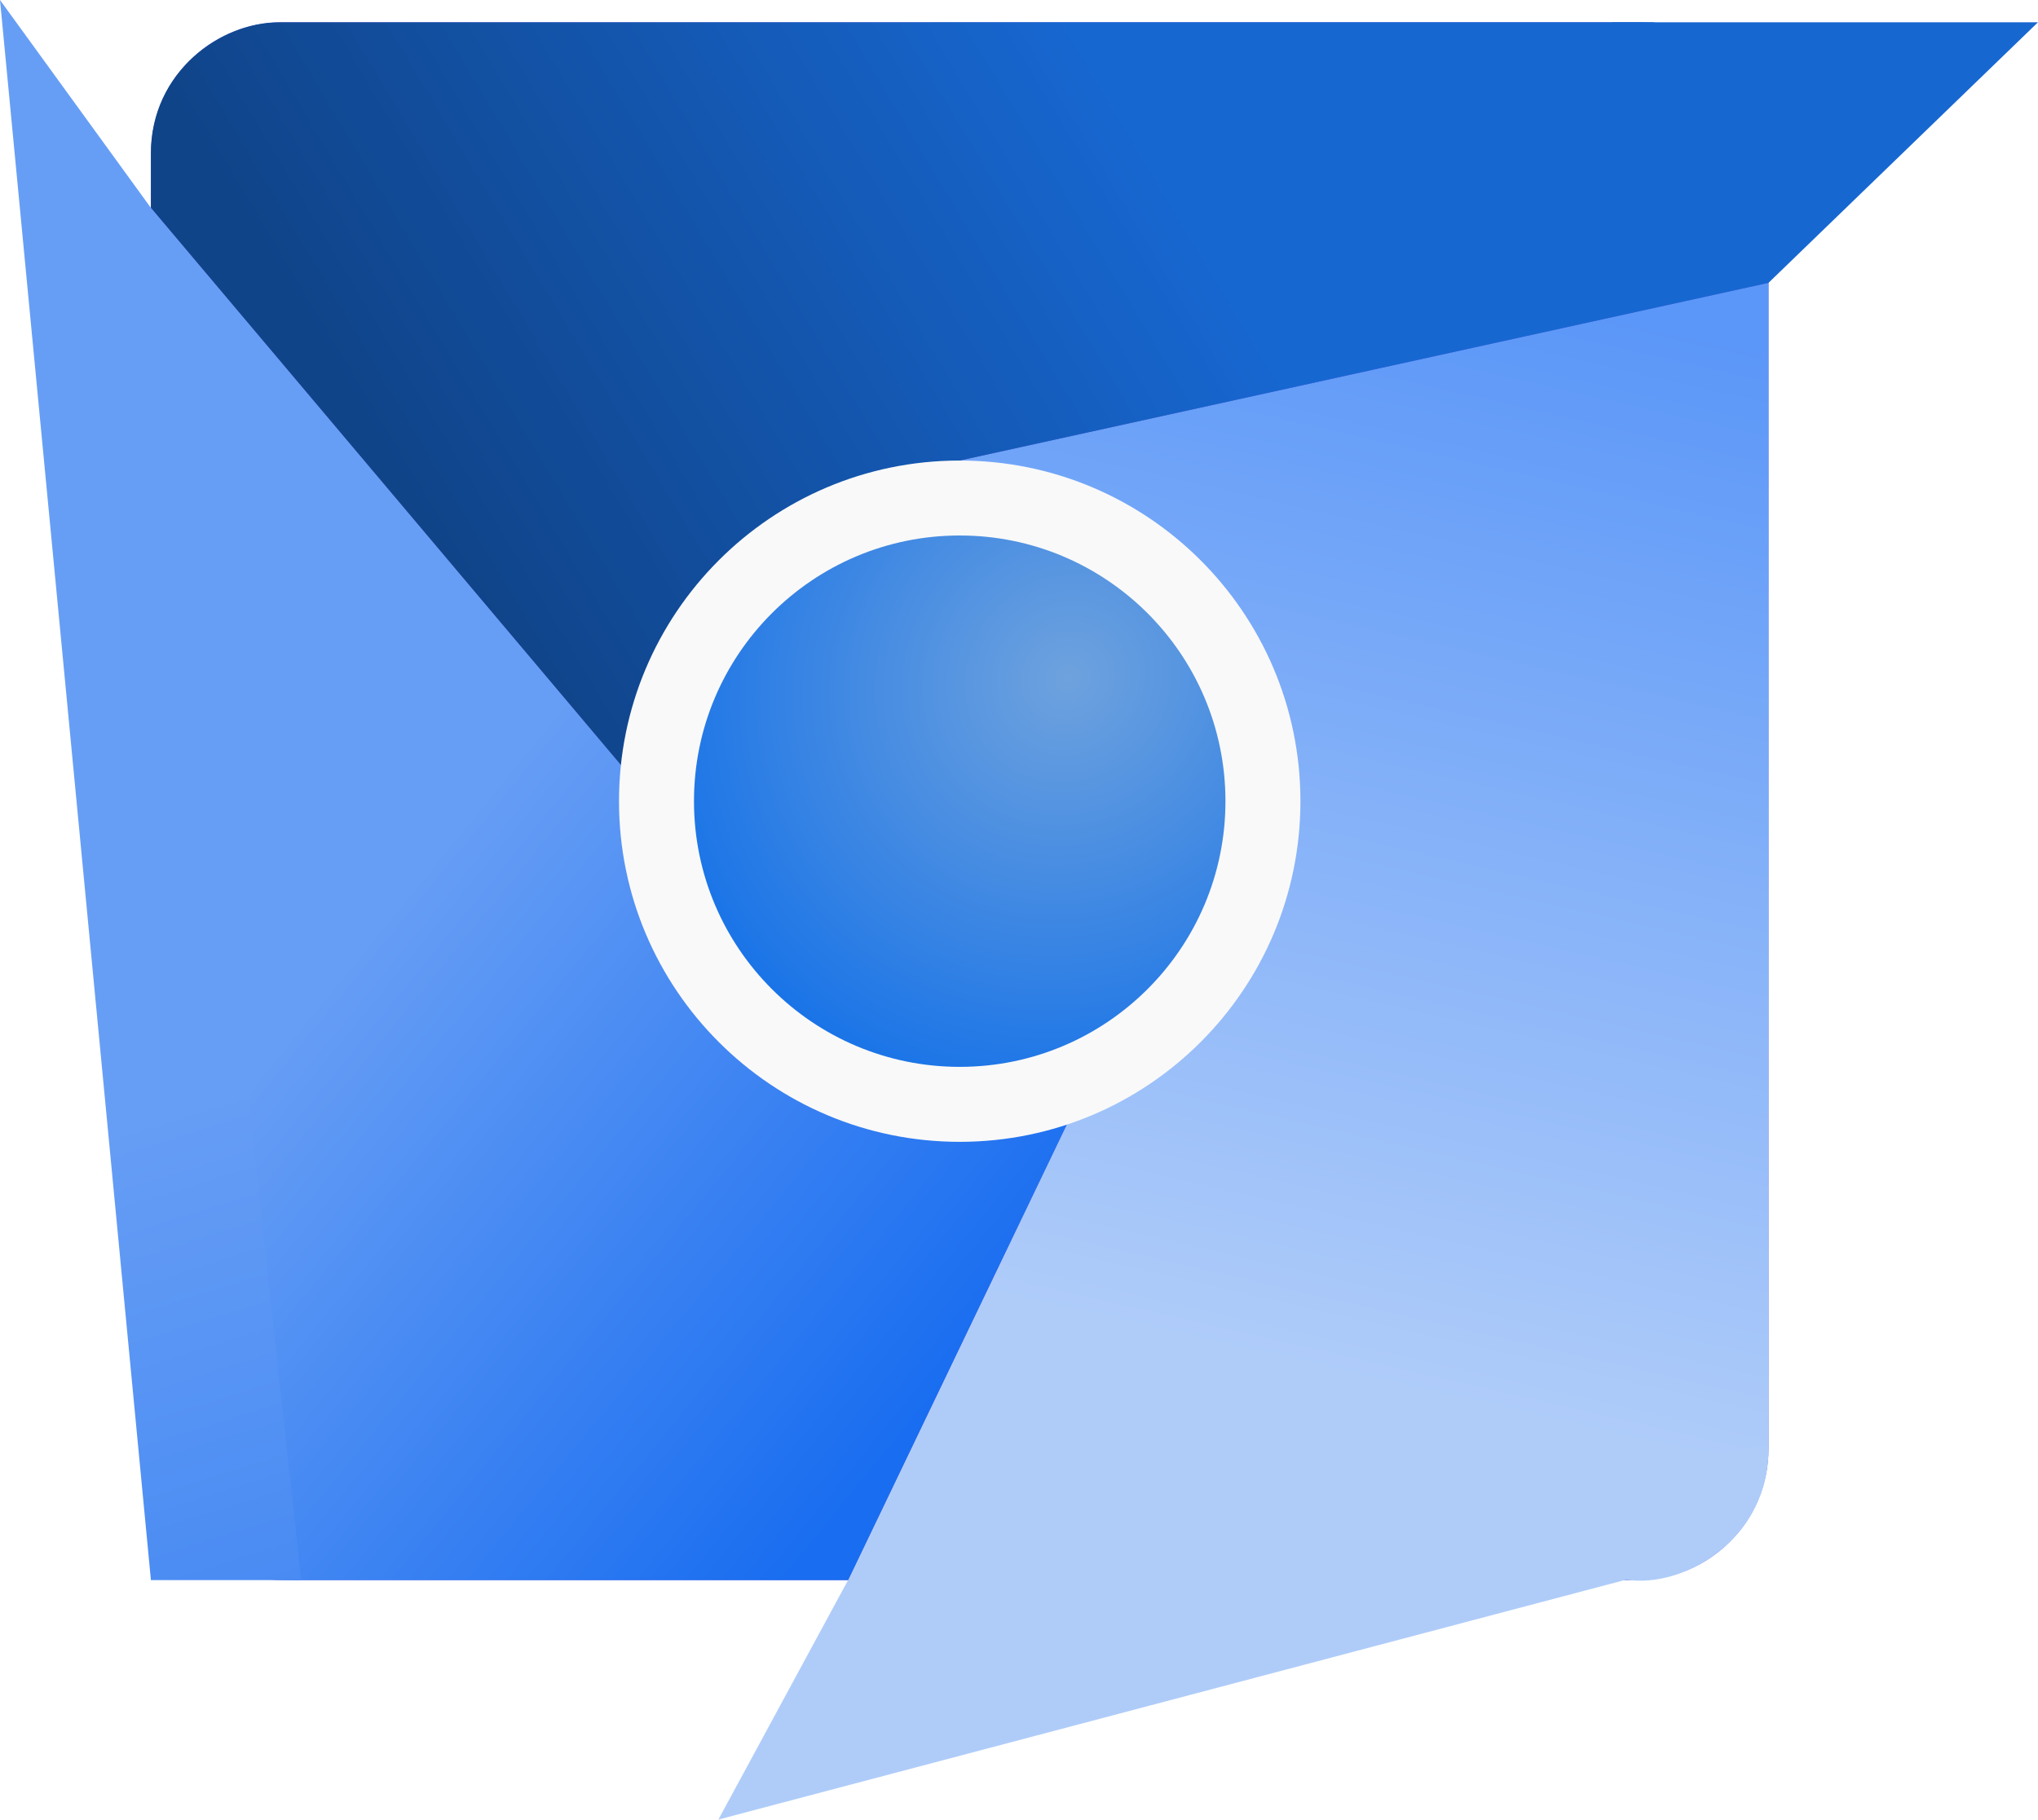
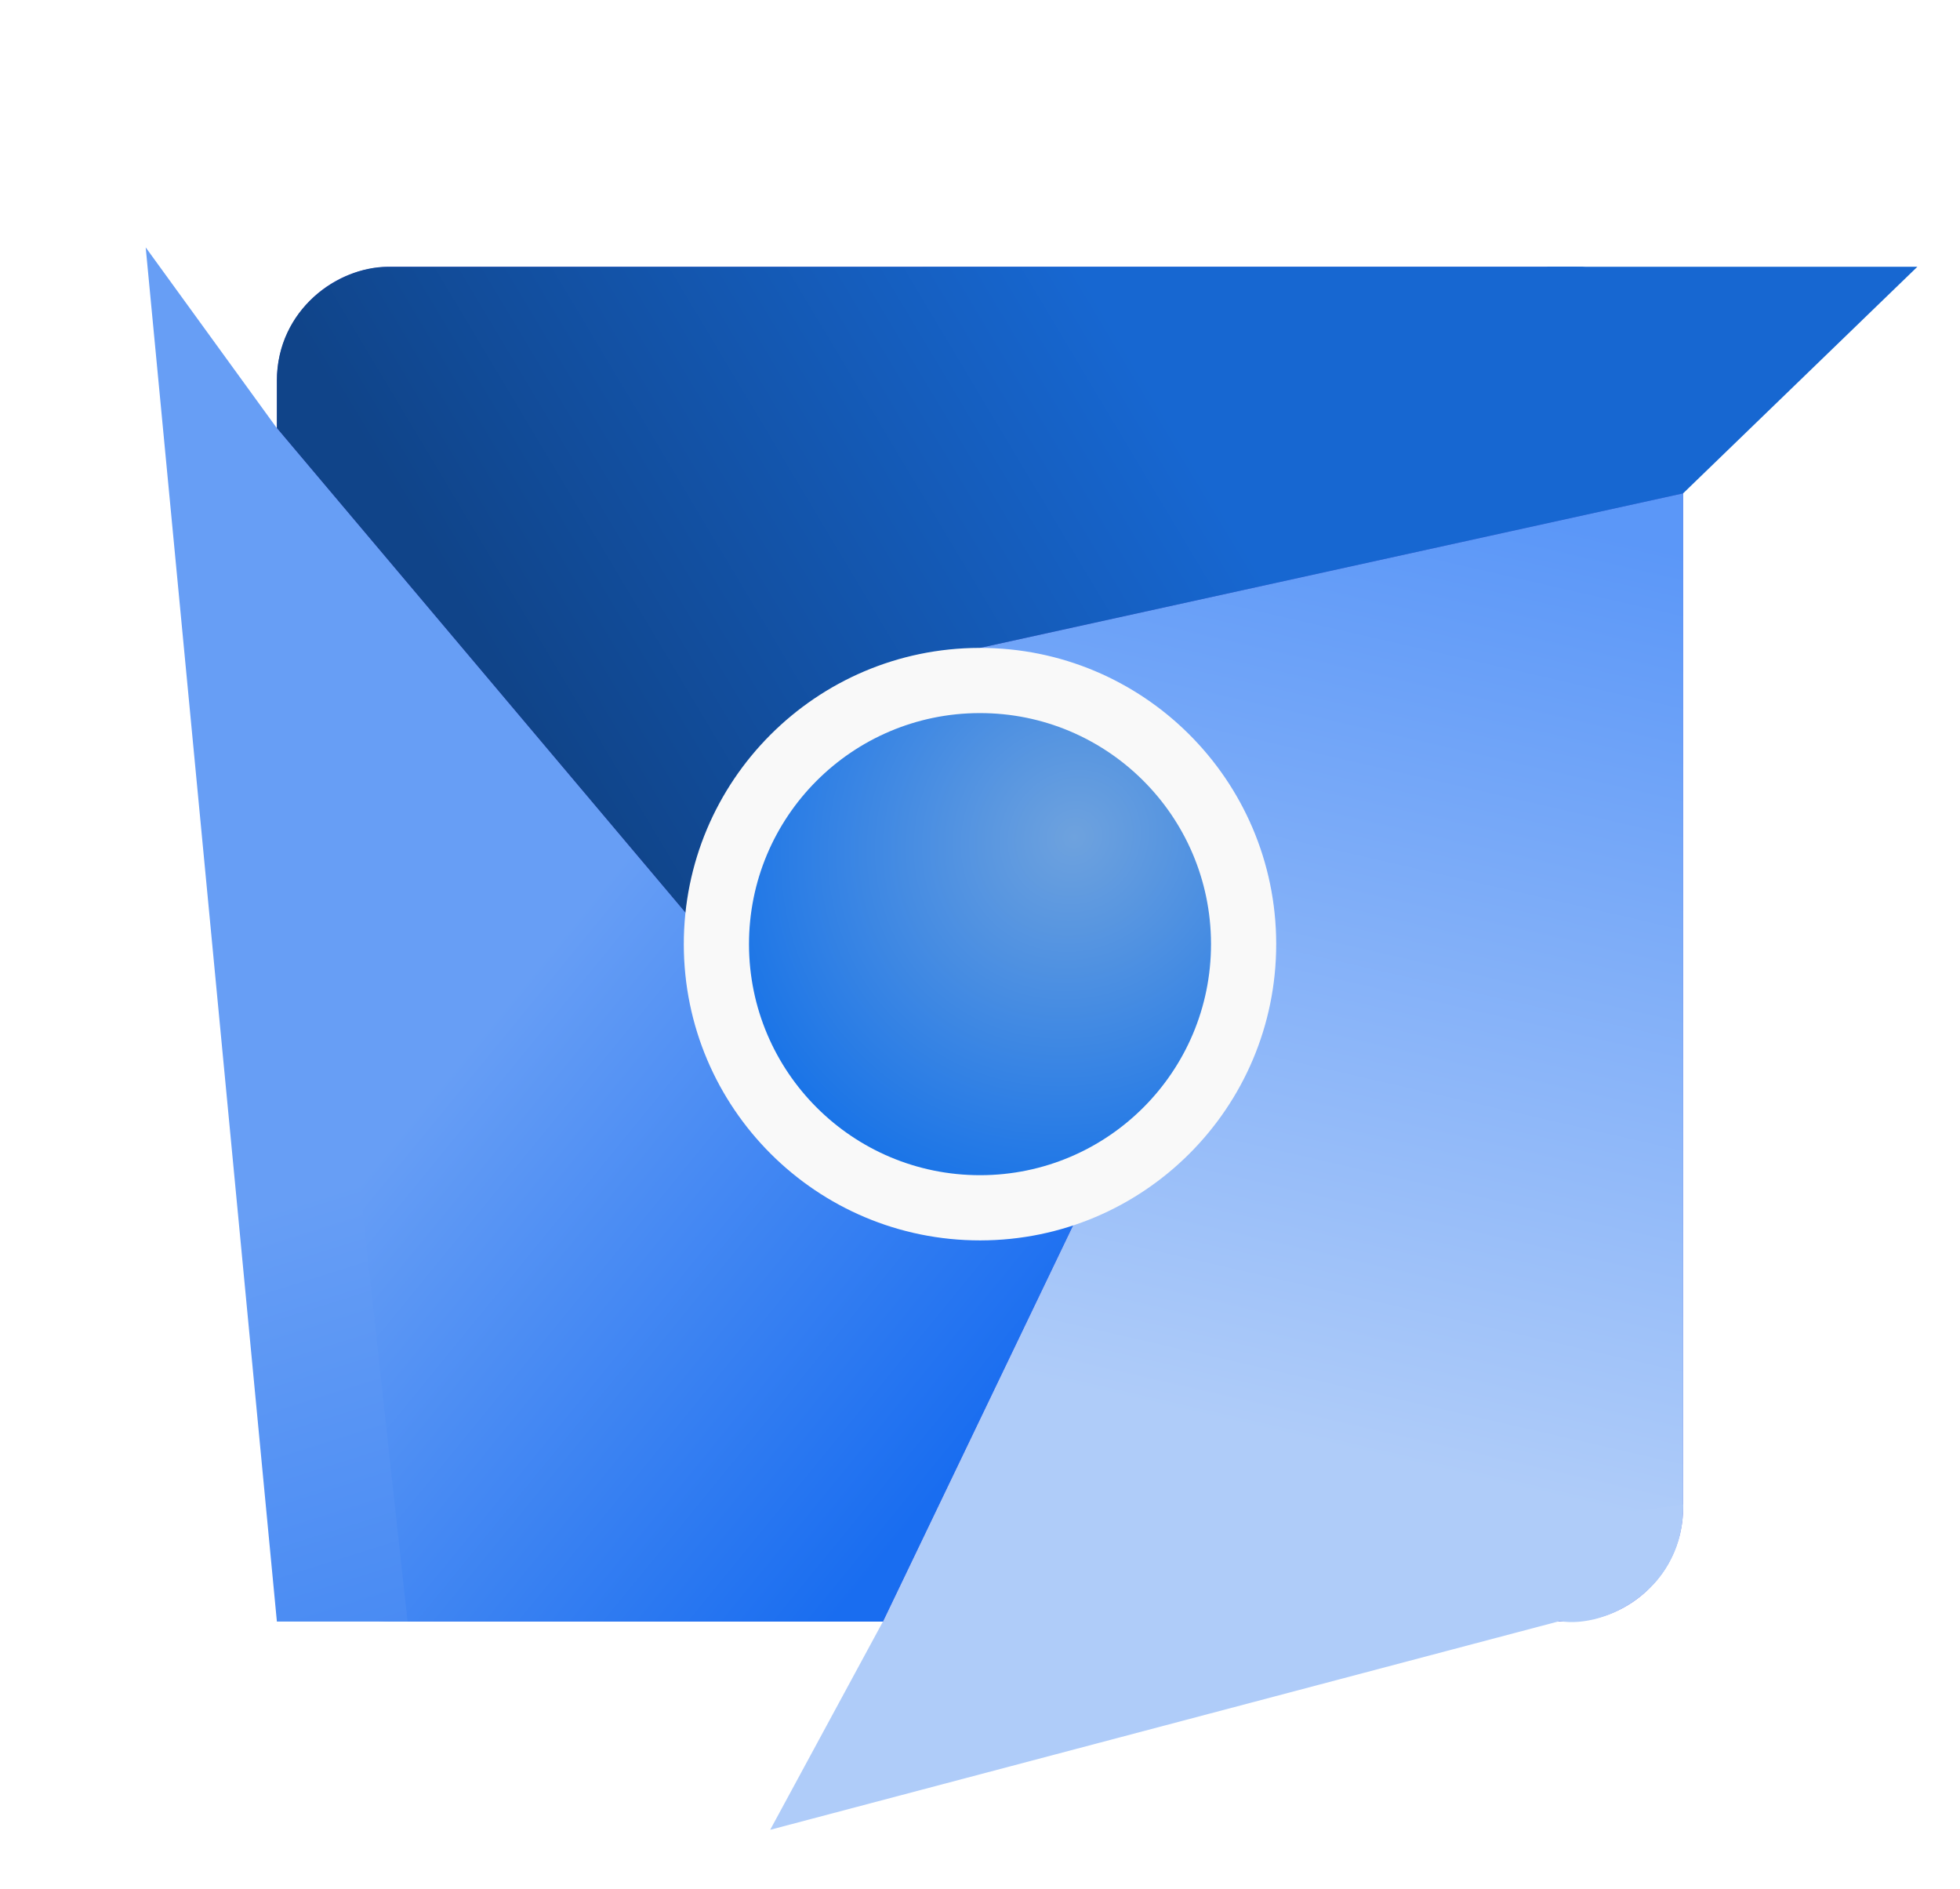
- <svg xmlns="http://www.w3.org/2000/svg" xmlns:xlink="http://www.w3.org/1999/xlink" width="129.063mm" height="115.252mm" viewBox="0 0 129.063 115.252" version="1.1" id="svg5" xml:space="preserve">
+ <svg xmlns="http://www.w3.org/2000/svg" xmlns:xlink="http://www.w3.org/1999/xlink" width="142.78mm" height="137.532mm" viewBox="0 0 142.78 137.532" version="1.1" id="svg5" xml:space="preserve">
  <defs id="defs2">
    <linearGradient id="linearGradient32763">
      <stop style="stop-color:#679ef5;stop-opacity:1;" offset="0" id="stop32759" />
      <stop style="stop-color:#498bf3;stop-opacity:1" offset="1" id="stop32761" />
    </linearGradient>
    <linearGradient id="linearGradient16708">
      <stop style="stop-color:#6ea2de;stop-opacity:1;" offset="0" id="stop16704" />
      <stop style="stop-color:#1a74e7;stop-opacity:1;" offset="1" id="stop16706" />
    </linearGradient>
    <linearGradient id="linearGradient4318">
      <stop style="stop-color:#afccf9;stop-opacity:1;" offset="0" id="stop4314" />
      <stop style="stop-color:#5b97f8;stop-opacity:1;" offset="1" id="stop4316" />
    </linearGradient>
    <linearGradient id="linearGradient4298">
      <stop style="stop-color:#679ef5;stop-opacity:1;" offset="0" id="stop4294" />
      <stop style="stop-color:#196df0;stop-opacity:1;" offset="1" id="stop4296" />
    </linearGradient>
    <linearGradient id="linearGradient4195">
      <stop style="stop-color:#1767d1;stop-opacity:1;" offset="0" id="stop4191" />
      <stop style="stop-color:#104489;stop-opacity:1;" offset="1" id="stop4193" />
    </linearGradient>
    <linearGradient xlink:href="#linearGradient4195" id="linearGradient4197" x1="117.317" y1="92.654" x2="73.259" y2="119.006" gradientUnits="userSpaceOnUse" />
    <linearGradient xlink:href="#linearGradient4298" id="linearGradient4300" x1="66.923" y1="142.103" x2="103.235" y2="171.773" gradientUnits="userSpaceOnUse" />
    <linearGradient xlink:href="#linearGradient4318" id="linearGradient4320" x1="122.059" y1="168.229" x2="137.577" y2="100.654" gradientUnits="userSpaceOnUse" />
    <radialGradient xlink:href="#linearGradient16708" id="radialGradient16710" cx="111.87" cy="125.691" fx="111.87" fy="125.691" r="16.829" gradientUnits="userSpaceOnUse" gradientTransform="matrix(-1.041103,1.237693,-1.159366,-0.9752198,374.0598,109.8078)" />
    <linearGradient xlink:href="#linearGradient32763" id="linearGradient32765" x1="53.778" y1="152.551" x2="63.298" y2="182.825" gradientUnits="userSpaceOnUse" />
  </defs>
-   <g id="layer1" transform="translate(-44.22298,-82.74083)">
+   <g id="layer1" transform="translate(-33.60987,-64.72225)">
    <g id="g24763" transform="matrix(0.8706727,0,0,0.8706727,-28.52615,-23.19246)">
      <rect style="fill:#6361de;fill-opacity:1;stroke-width:0.265" id="rect234" width="117.657" height="113.332" x="94.531" y="123.288" ry="9.564" />
    </g>
    <path style="opacity:1;fill:url(#linearGradient4320);fill-opacity:1;stroke-width:0.265" d="m 156.22,100.654 v 73.643 c -0.175,4.313 -2.26,7.424 -7.584,8.496 L 97.93,182.825 118.739,139.472 105,111.911 Z" id="path3588" />
    <path style="opacity:1;fill:url(#linearGradient4197);fill-opacity:1;stroke-width:0.265" d="m 92.738,142.103 -38.958,-46.193 6.4e-5,-3.465 c -6.5e-5,-5.164 4.437,-8.294 8.092,-8.29 l 87.004,-0.003 c 3.947,0.673 7.215,3.38 7.344,8.459 v 8.045 L 105,111.911 Z" id="path3392" />
    <path style="opacity:1;fill:url(#linearGradient4300);fill-opacity:1;stroke-width:0.265" d="m 118.739,139.472 -20.809,43.354 -34.632,-4e-5 c -6.532,0.138 -9.61,-3.738 -9.519,-9.257 V 95.909 l 38.958,46.193 z" id="path3990" />
    <path style="opacity:1;fill:#f9f9f9;stroke-width:0.321" id="path1362" d="m 126.577,133.488 a 21.577,21.577 0 0 1 -21.562,21.577 21.577,21.577 0 0 1 -21.592,-21.548 21.577,21.577 0 0 1 21.533,-21.606 21.577,21.577 0 0 1 21.621,21.518" />
    <path style="opacity:1;fill:url(#radialGradient16710);fill-opacity:1;stroke-width:0.285" id="path2851" d="m 121.829,133.488 a 16.829,16.829 0 0 1 -16.817,16.828 16.829,16.829 0 0 1 -16.84,-16.806 16.829,16.829 0 0 1 16.794,-16.851 16.829,16.829 0 0 1 16.863,16.783" />
    <path style="opacity:1;fill:#1767d1;fill-opacity:1;stroke-width:0.265" d="m 146.312,84.151 h 2.564 1.367 l 23.042,-3e-6 -17.065,16.504 z" id="path17498" />
    <path style="opacity:1;fill:#afccf9;fill-opacity:1;stroke-width:0.265" d="m 97.93,182.825 -8.214,15.168 57.507,-15.199 c 3.492,0.58 9.129,-2.487 8.997,-8.497 z" id="path26610" />
    <path style="opacity:1;fill:url(#linearGradient32765);fill-opacity:1;stroke-width:0.265" d="M 53.78,95.909 44.223,82.741 53.78,182.825 h 9.519 z" id="path30050" />
  </g>
</svg>
